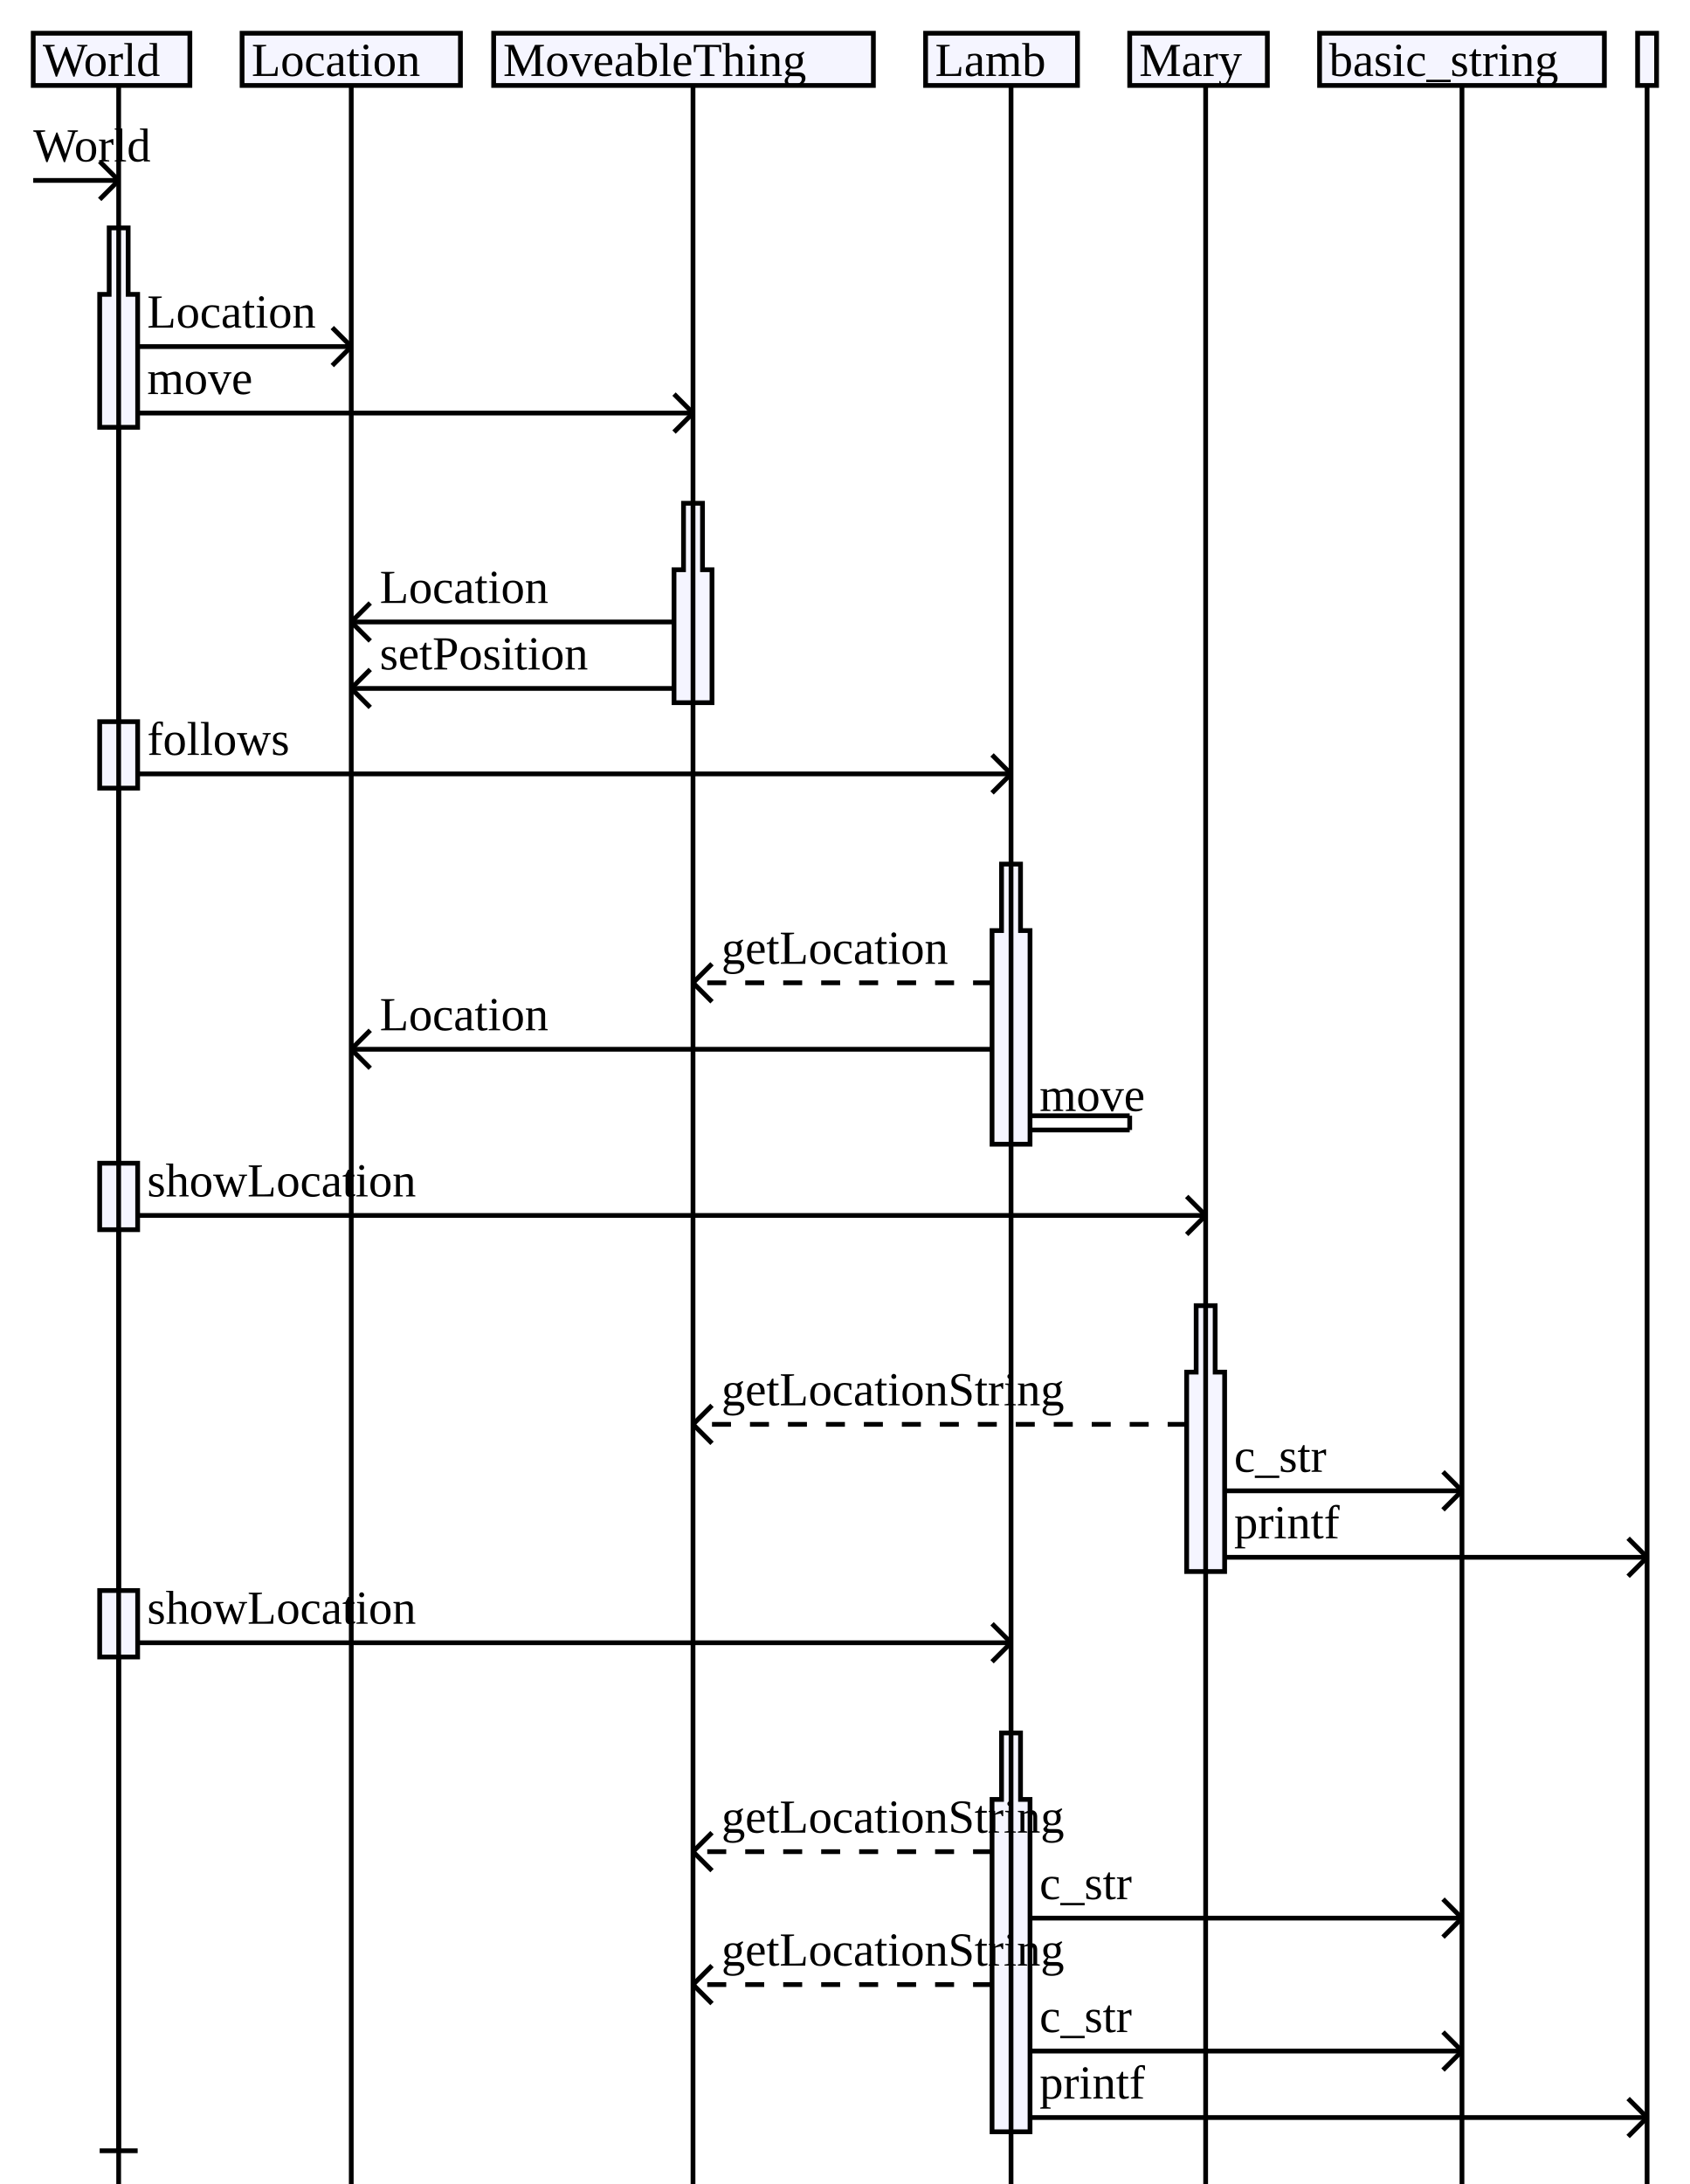
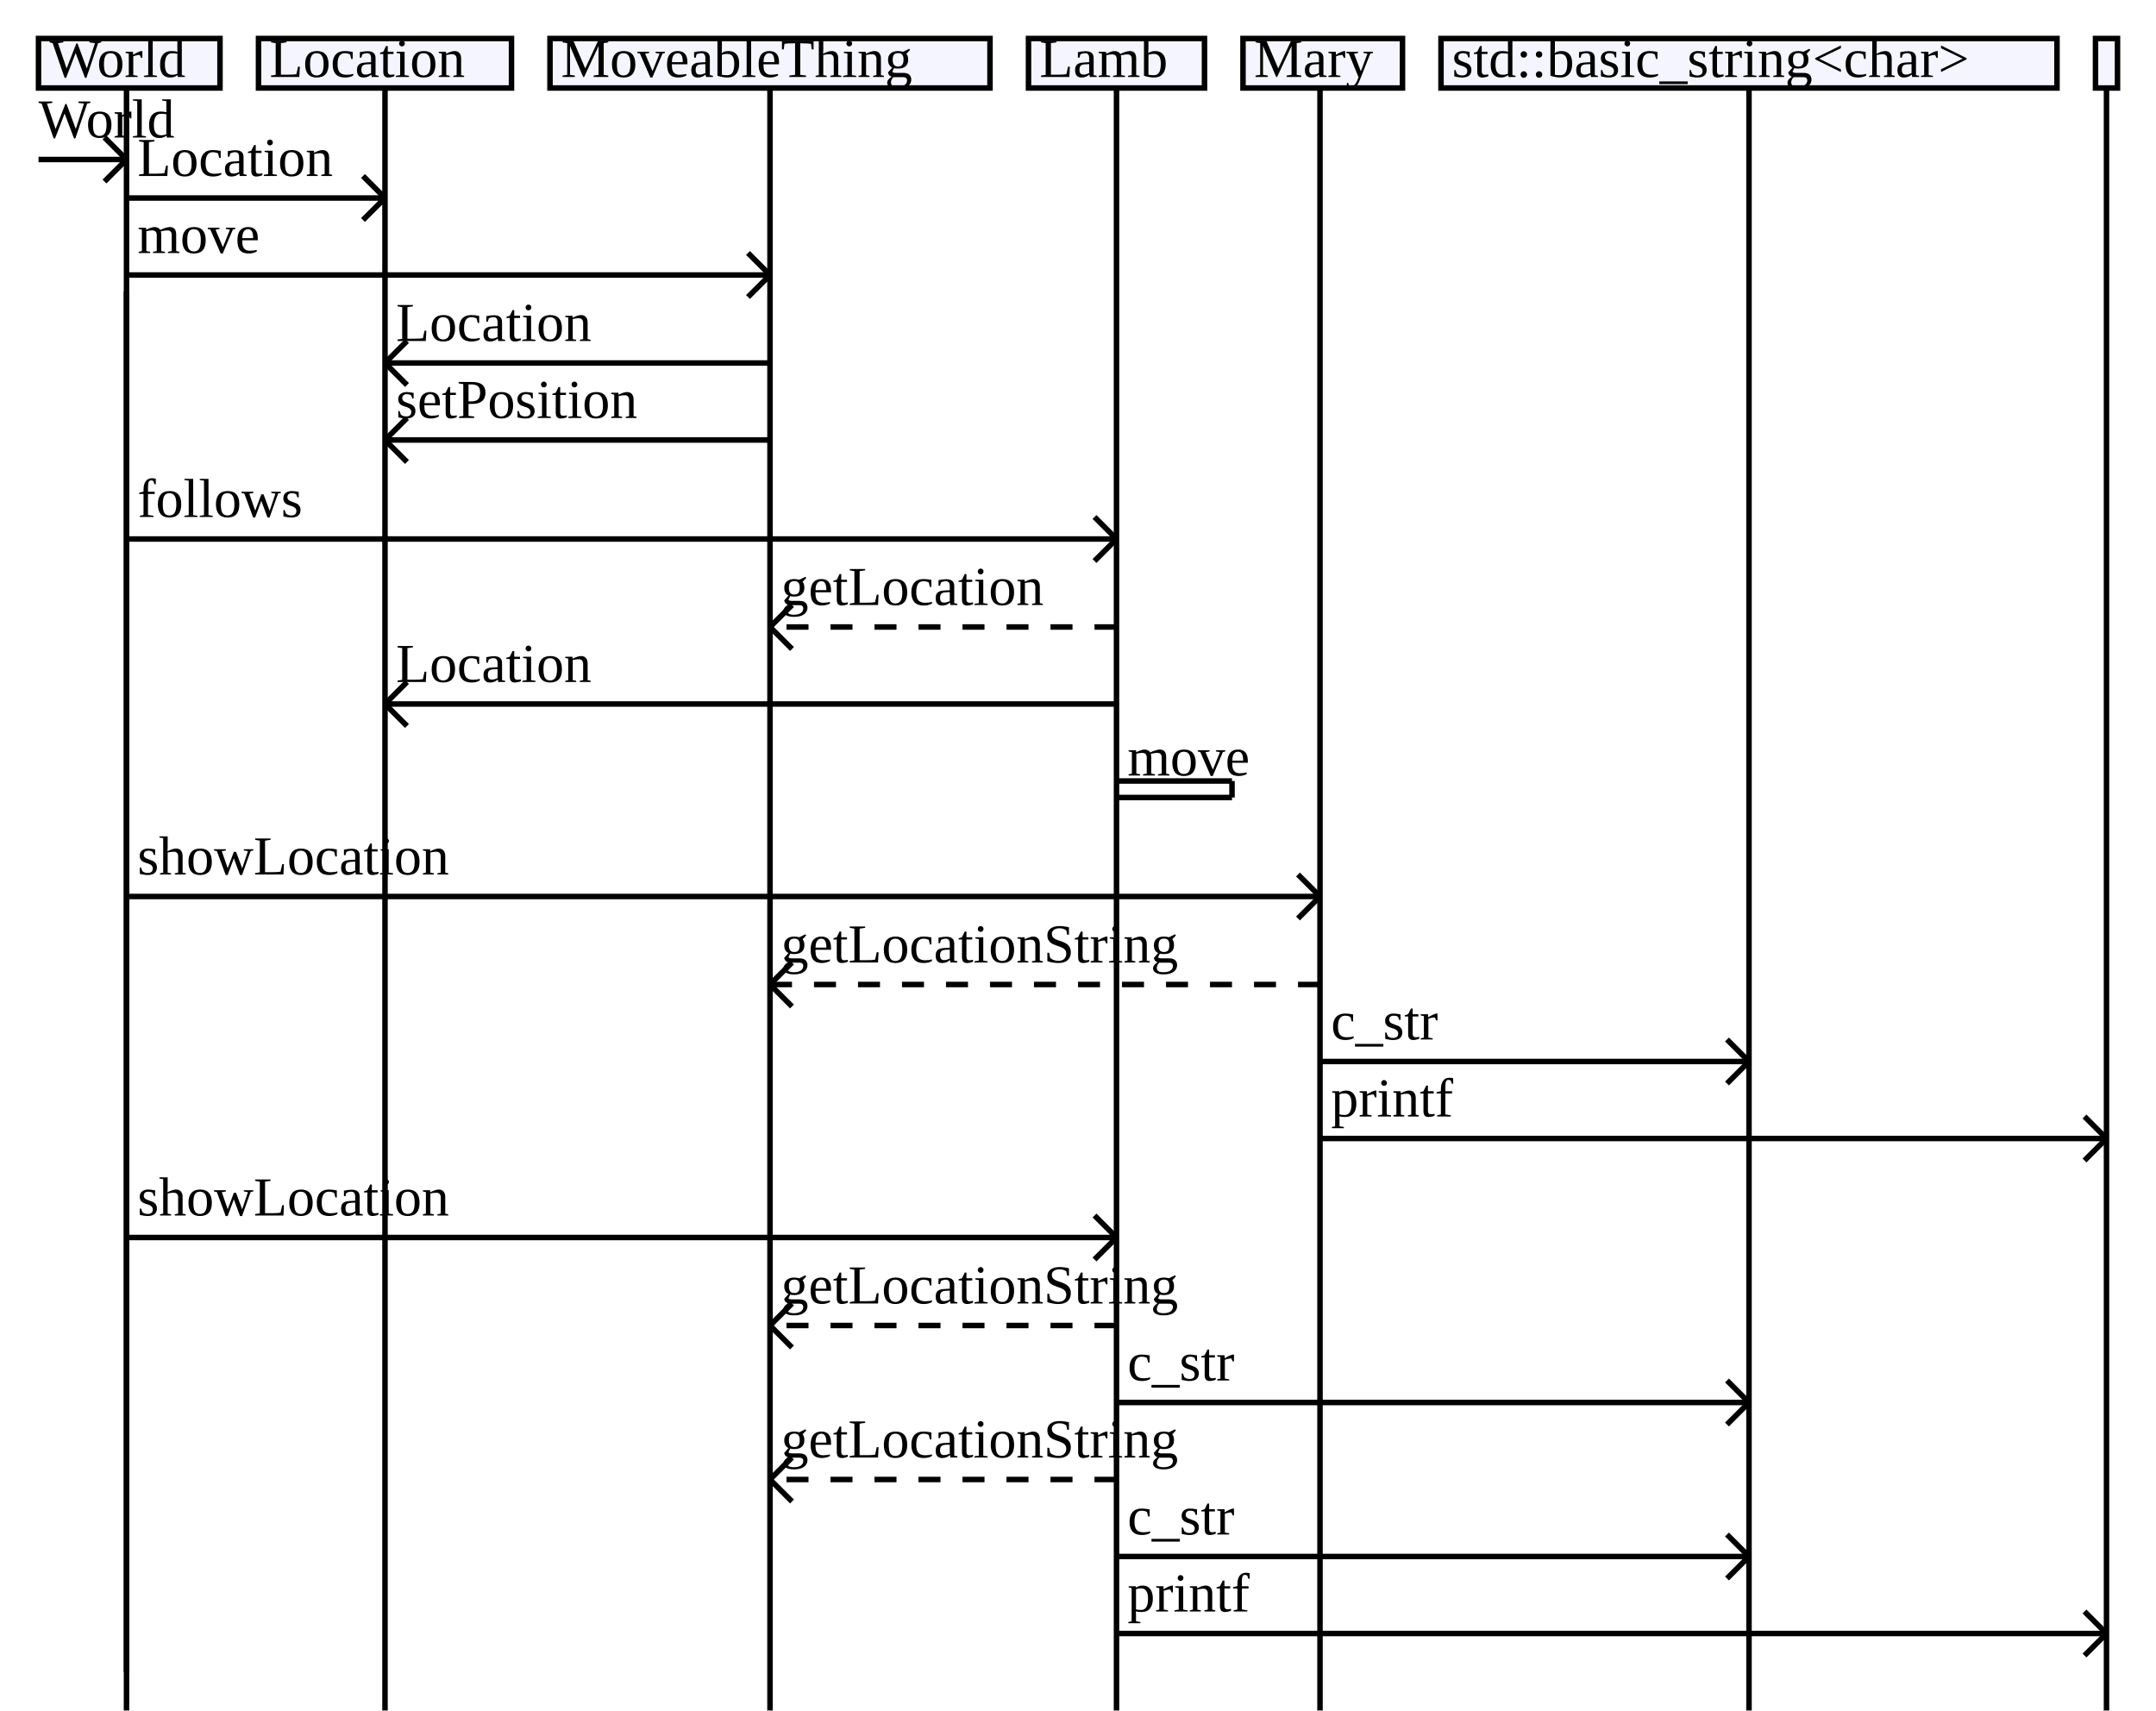
- <svg xmlns="http://www.w3.org/2000/svg" version="1.1" width="356" height="460">
-   <g fill="#f5f5ff" stroke="rgb(0,0,0)" style="stroke-width:1">
-     <rect x="7" y="7" width="33" height="11" />
+ <svg xmlns="http://www.w3.org/2000/svg" version="1.1" width="392" height="311">
+   <g font-size="10" stroke="none">
+     <g fill="#f5f5ff" stroke="#000000" style="stroke-width:1">
+       <rect x="7" y="7" width="33" height="9" />
+     </g>
+     <text x="9" y="14">World</text>
  </g>
-   <g font-size="10">
-     <text x="9" y="16">World</text>
+   <g font-size="10" stroke="none">
+     <g fill="#f5f5ff" stroke="#000000" style="stroke-width:1">
+       <rect x="47" y="7" width="46" height="9" />
+     </g>
+     <text x="49" y="14">Location</text>
  </g>
-   <g fill="#f5f5ff" stroke="rgb(0,0,0)" style="stroke-width:1">
-     <rect x="51" y="7" width="46" height="11" />
+   <g font-size="10" stroke="none">
+     <g fill="#f5f5ff" stroke="#000000" style="stroke-width:1">
+       <rect x="100" y="7" width="80" height="9" />
+     </g>
+     <text x="102" y="14">MoveableThing</text>
  </g>
-   <g font-size="10">
-     <text x="53" y="16">Location</text>
+   <g font-size="10" stroke="none">
+     <g fill="#f5f5ff" stroke="#000000" style="stroke-width:1">
+       <rect x="187" y="7" width="32" height="9" />
+     </g>
+     <text x="189" y="14">Lamb</text>
  </g>
-   <g fill="#f5f5ff" stroke="rgb(0,0,0)" style="stroke-width:1">
-     <rect x="104" y="7" width="80" height="11" />
+   <g font-size="10" stroke="none">
+     <g fill="#f5f5ff" stroke="#000000" style="stroke-width:1">
+       <rect x="226" y="7" width="29" height="9" />
+     </g>
+     <text x="228" y="14">Mary</text>
  </g>
-   <g font-size="10">
-     <text x="106" y="16">MoveableThing</text>
+   <g font-size="10" stroke="none">
+     <g fill="#f5f5ff" stroke="#000000" style="stroke-width:1">
+       <rect x="262" y="7" width="112" height="9" />
+     </g>
+     <text x="264" y="14">std::basic_string&lt;char&gt;</text>
  </g>
-   <g fill="#f5f5ff" stroke="rgb(0,0,0)" style="stroke-width:1">
-     <rect x="195" y="7" width="32" height="11" />
+   <g font-size="10" stroke="none">
+     <g fill="#f5f5ff" stroke="#000000" style="stroke-width:1">
+       <rect x="381" y="7" width="4" height="9" />
+     </g>
+     <text x="383" y="14" />
  </g>
-   <g font-size="10">
-     <text x="197" y="16">Lamb</text>
+   <g fill="#f5f5ff" stroke="#000000" style="stroke-width:1">
+     <line x1="7" y1="29" x2="23" y2="29" />
+     <line x1="19" y1="25" x2="23" y2="29" />
+     <line x1="19" y1="33" x2="23" y2="29" />
+     <line x1="23" y1="36" x2="70" y2="36" />
+     <line x1="66" y1="32" x2="70" y2="36" />
+     <line x1="66" y1="40" x2="70" y2="36" />
+     <line x1="23" y1="50" x2="140" y2="50" />
+     <line x1="136" y1="46" x2="140" y2="50" />
+     <line x1="136" y1="54" x2="140" y2="50" />
+     <line x1="140" y1="66" x2="70" y2="66" />
+     <line x1="74" y1="70" x2="70" y2="66" />
+     <line x1="74" y1="62" x2="70" y2="66" />
+     <line x1="140" y1="80" x2="70" y2="80" />
+     <line x1="74" y1="84" x2="70" y2="80" />
+     <line x1="74" y1="76" x2="70" y2="80" />
+     <polygon points="" style="fill:#f5f5ff" />
+     <line x1="23" y1="98" x2="203" y2="98" />
+     <line x1="199" y1="94" x2="203" y2="98" />
+     <line x1="199" y1="102" x2="203" y2="98" />
+     <line x1="203" y1="114" x2="140" y2="114" style="stroke-dasharray: 4, 4 " />
+     <line x1="144" y1="118" x2="140" y2="114" />
+     <line x1="144" y1="110" x2="140" y2="114" />
+     <line x1="203" y1="128" x2="70" y2="128" />
+     <line x1="74" y1="132" x2="70" y2="128" />
+     <line x1="74" y1="124" x2="70" y2="128" />
+     <line x1="203" y1="142" x2="224" y2="142" />
+     <line x1="224" y1="142" x2="224" y2="145" />
+     <line x1="203" y1="145" x2="224" y2="145" />
+     <polygon points="" style="fill:#f5f5ff" />
+     <line x1="23" y1="163" x2="240" y2="163" />
+     <line x1="236" y1="159" x2="240" y2="163" />
+     <line x1="236" y1="167" x2="240" y2="163" />
+     <line x1="240" y1="179" x2="140" y2="179" style="stroke-dasharray: 4, 4 " />
+     <line x1="144" y1="183" x2="140" y2="179" />
+     <line x1="144" y1="175" x2="140" y2="179" />
+     <line x1="240" y1="193" x2="318" y2="193" />
+     <line x1="314" y1="189" x2="318" y2="193" />
+     <line x1="314" y1="197" x2="318" y2="193" />
+     <line x1="240" y1="207" x2="383" y2="207" />
+     <line x1="379" y1="203" x2="383" y2="207" />
+     <line x1="379" y1="211" x2="383" y2="207" />
+     <polygon points="" style="fill:#f5f5ff" />
+     <line x1="23" y1="225" x2="203" y2="225" />
+     <line x1="199" y1="221" x2="203" y2="225" />
+     <line x1="199" y1="229" x2="203" y2="225" />
+     <line x1="203" y1="241" x2="140" y2="241" style="stroke-dasharray: 4, 4 " />
+     <line x1="144" y1="245" x2="140" y2="241" />
+     <line x1="144" y1="237" x2="140" y2="241" />
+     <line x1="203" y1="255" x2="318" y2="255" />
+     <line x1="314" y1="251" x2="318" y2="255" />
+     <line x1="314" y1="259" x2="318" y2="255" />
+     <line x1="203" y1="269" x2="140" y2="269" style="stroke-dasharray: 4, 4 " />
+     <line x1="144" y1="273" x2="140" y2="269" />
+     <line x1="144" y1="265" x2="140" y2="269" />
+     <line x1="203" y1="283" x2="318" y2="283" />
+     <line x1="314" y1="279" x2="318" y2="283" />
+     <line x1="314" y1="287" x2="318" y2="283" />
+     <line x1="203" y1="297" x2="383" y2="297" />
+     <line x1="379" y1="293" x2="383" y2="297" />
+     <line x1="379" y1="301" x2="383" y2="297" />
+     <polygon points="" style="fill:#f5f5ff" />
+     <polygon points="23,53 23,53 23,87 23,87 23,101 23,101 23,152 23,152 23,166 23,166 23,214 23,214 23,228 23,228 23,304 23,304 23,304 23,304 23,228 23,228 23,214 23,214 23,166 23,166 23,152 23,152 23,101 23,101 23,87 23,87 23,53 23,53 " style="fill:#f5f5ff" />
  </g>
-   <g fill="#f5f5ff" stroke="rgb(0,0,0)" style="stroke-width:1">
-     <rect x="238" y="7" width="29" height="11" />
+   <g font-size="10" stroke="none">
+     <text x="7" y="25">World</text>
+     <text x="25" y="32">Location</text>
+     <text x="25" y="46">move</text>
+     <text x="72" y="62">Location</text>
+     <text x="72" y="76">setPosition</text>
+     <text x="25" y="94">follows</text>
+     <text x="142" y="110">getLocation</text>
+     <text x="72" y="124">Location</text>
+     <text x="205" y="141">move</text>
+     <text x="25" y="159">showLocation</text>
+     <text x="142" y="175">getLocationString</text>
+     <text x="242" y="189">c_str</text>
+     <text x="242" y="203">printf</text>
+     <text x="25" y="221">showLocation</text>
+     <text x="142" y="237">getLocationString</text>
+     <text x="205" y="251">c_str</text>
+     <text x="142" y="265">getLocationString</text>
+     <text x="205" y="279">c_str</text>
+     <text x="205" y="293">printf</text>
  </g>
-   <g font-size="10">
-     <text x="240" y="16">Mary</text>
-   </g>
-   <g fill="#f5f5ff" stroke="rgb(0,0,0)" style="stroke-width:1">
-     <rect x="278" y="7" width="60" height="11" />
-   </g>
-   <g font-size="10">
-     <text x="280" y="16">basic_string</text>
-   </g>
-   <g fill="#f5f5ff" stroke="rgb(0,0,0)" style="stroke-width:1">
-     <rect x="345" y="7" width="4" height="11" />
-   </g>
-   <g font-size="10">
-     <text x="347" y="16" />
-   </g>
-   <g fill="#f5f5ff" stroke="rgb(0,0,0)" style="stroke-width:1">
-     <line x1="7" y1="38" x2="25" y2="38" />
-     <line x1="21" y1="34" x2="25" y2="38" />
-     <line x1="21" y1="42" x2="25" y2="38" />
-     <line x1="29" y1="73" x2="74" y2="73" />
-     <line x1="70" y1="69" x2="74" y2="73" />
-     <line x1="70" y1="77" x2="74" y2="73" />
-     <line x1="29" y1="87" x2="146" y2="87" />
-     <line x1="142" y1="83" x2="146" y2="87" />
-     <line x1="142" y1="91" x2="146" y2="87" />
-     <line x1="150" y1="131" x2="74" y2="131" />
-     <line x1="78" y1="135" x2="74" y2="131" />
-     <line x1="78" y1="127" x2="74" y2="131" />
-     <line x1="150" y1="145" x2="74" y2="145" />
-     <line x1="78" y1="149" x2="74" y2="145" />
-     <line x1="78" y1="141" x2="74" y2="145" />
-     <polygon points="146,106 148,106 148,120 150,120 150,148 148,148 148,148 146,148 146,148 144,148 144,148 142,148 142,120 144,120 144,106 146,106 " style="fill:#f5f5ff" />
-     <line x1="29" y1="163" x2="213" y2="163" />
-     <line x1="209" y1="159" x2="213" y2="163" />
-     <line x1="209" y1="167" x2="213" y2="163" />
-     <line x1="217" y1="207" x2="146" y2="207" style="stroke-dasharray: 4, 4 " />
-     <line x1="150" y1="211" x2="146" y2="207" />
-     <line x1="150" y1="203" x2="146" y2="207" />
-     <line x1="217" y1="221" x2="74" y2="221" />
-     <line x1="78" y1="225" x2="74" y2="221" />
-     <line x1="78" y1="217" x2="74" y2="221" />
-     <line x1="217" y1="235" x2="238" y2="235" />
-     <line x1="238" y1="235" x2="238" y2="238" />
-     <line x1="217" y1="238" x2="238" y2="238" />
-     <polygon points="213,182 215,182 215,196 217,196 217,241 215,241 215,241 213,241 213,241 211,241 211,241 209,241 209,196 211,196 211,182 213,182 " style="fill:#f5f5ff" />
-     <line x1="29" y1="256" x2="254" y2="256" />
-     <line x1="250" y1="252" x2="254" y2="256" />
-     <line x1="250" y1="260" x2="254" y2="256" />
-     <line x1="258" y1="300" x2="146" y2="300" style="stroke-dasharray: 4, 4 " />
-     <line x1="150" y1="304" x2="146" y2="300" />
-     <line x1="150" y1="296" x2="146" y2="300" />
-     <line x1="258" y1="314" x2="308" y2="314" />
-     <line x1="304" y1="310" x2="308" y2="314" />
-     <line x1="304" y1="318" x2="308" y2="314" />
-     <line x1="258" y1="328" x2="347" y2="328" />
-     <line x1="343" y1="324" x2="347" y2="328" />
-     <line x1="343" y1="332" x2="347" y2="328" />
-     <polygon points="254,275 256,275 256,289 258,289 258,331 256,331 256,331 254,331 254,331 252,331 252,331 250,331 250,289 252,289 252,275 254,275 " style="fill:#f5f5ff" />
-     <line x1="29" y1="346" x2="213" y2="346" />
-     <line x1="209" y1="342" x2="213" y2="346" />
-     <line x1="209" y1="350" x2="213" y2="346" />
-     <line x1="217" y1="390" x2="146" y2="390" style="stroke-dasharray: 4, 4 " />
-     <line x1="150" y1="394" x2="146" y2="390" />
-     <line x1="150" y1="386" x2="146" y2="390" />
-     <line x1="217" y1="404" x2="308" y2="404" />
-     <line x1="304" y1="400" x2="308" y2="404" />
-     <line x1="304" y1="408" x2="308" y2="404" />
-     <line x1="217" y1="418" x2="146" y2="418" style="stroke-dasharray: 4, 4 " />
-     <line x1="150" y1="422" x2="146" y2="418" />
-     <line x1="150" y1="414" x2="146" y2="418" />
-     <line x1="217" y1="432" x2="308" y2="432" />
-     <line x1="304" y1="428" x2="308" y2="432" />
-     <line x1="304" y1="436" x2="308" y2="432" />
-     <line x1="217" y1="446" x2="347" y2="446" />
-     <line x1="343" y1="442" x2="347" y2="446" />
-     <line x1="343" y1="450" x2="347" y2="446" />
-     <polygon points="213,365 215,365 215,379 217,379 217,449 215,449 215,449 213,449 213,449 211,449 211,449 209,449 209,379 211,379 211,365 213,365 " style="fill:#f5f5ff" />
-     <polygon points="25,48 27,48 27,62 29,62 29,90 25,90 25,152 29,152 29,166 25,166 25,245 29,245 29,259 25,259 25,335 29,335 29,349 25,349 25,453 29,453 29,453 27,453 27,453 25,453 25,453 23,453 23,453 21,453 21,453 25,453 25,349 21,349 21,335 25,335 25,259 21,259 21,245 25,245 25,166 21,166 21,152 25,152 25,90 21,90 21,62 23,62 23,48 25,48 " style="fill:#f5f5ff" />
-   </g>
-   <g font-size="10">
-     <text x="7" y="34">World</text>
-     <text x="27" y="41" />
-     <text x="29" y="55" />
-     <text x="31" y="69">Location</text>
-     <text x="31" y="83">move</text>
-     <text x="148" y="99" />
-     <text x="150" y="113" />
-     <text x="80" y="127">Location</text>
-     <text x="80" y="141">setPosition</text>
-     <text x="31" y="159">follows</text>
-     <text x="215" y="175" />
-     <text x="217" y="189" />
-     <text x="152" y="203">getLocation</text>
-     <text x="80" y="217">Location</text>
-     <text x="219" y="234">move</text>
-     <text x="31" y="252">showLocation</text>
-     <text x="256" y="268" />
-     <text x="258" y="282" />
-     <text x="152" y="296">getLocationString</text>
-     <text x="260" y="310">c_str</text>
-     <text x="260" y="324">printf</text>
-     <text x="31" y="342">showLocation</text>
-     <text x="215" y="358" />
-     <text x="217" y="372" />
-     <text x="152" y="386">getLocationString</text>
-     <text x="219" y="400">c_str</text>
-     <text x="152" y="414">getLocationString</text>
-     <text x="219" y="428">c_str</text>
-     <text x="219" y="442">printf</text>
-   </g>
-   <g fill="#f5f5ff" stroke="rgb(0,0,0)" style="stroke-width:1">
-     <line x1="25" y1="18" x2="25" y2="460" />
-     <line x1="74" y1="18" x2="74" y2="460" />
-     <line x1="146" y1="18" x2="146" y2="460" />
-     <line x1="213" y1="18" x2="213" y2="460" />
-     <line x1="254" y1="18" x2="254" y2="460" />
-     <line x1="308" y1="18" x2="308" y2="460" />
-     <line x1="347" y1="18" x2="347" y2="460" />
+   <g fill="#f5f5ff" stroke="#000000" style="stroke-width:1">
+     <line x1="23" y1="16" x2="23" y2="311" />
+     <line x1="70" y1="16" x2="70" y2="311" />
+     <line x1="140" y1="16" x2="140" y2="311" />
+     <line x1="203" y1="16" x2="203" y2="311" />
+     <line x1="240" y1="16" x2="240" y2="311" />
+     <line x1="318" y1="16" x2="318" y2="311" />
+     <line x1="383" y1="16" x2="383" y2="311" />
  </g>
</svg>
